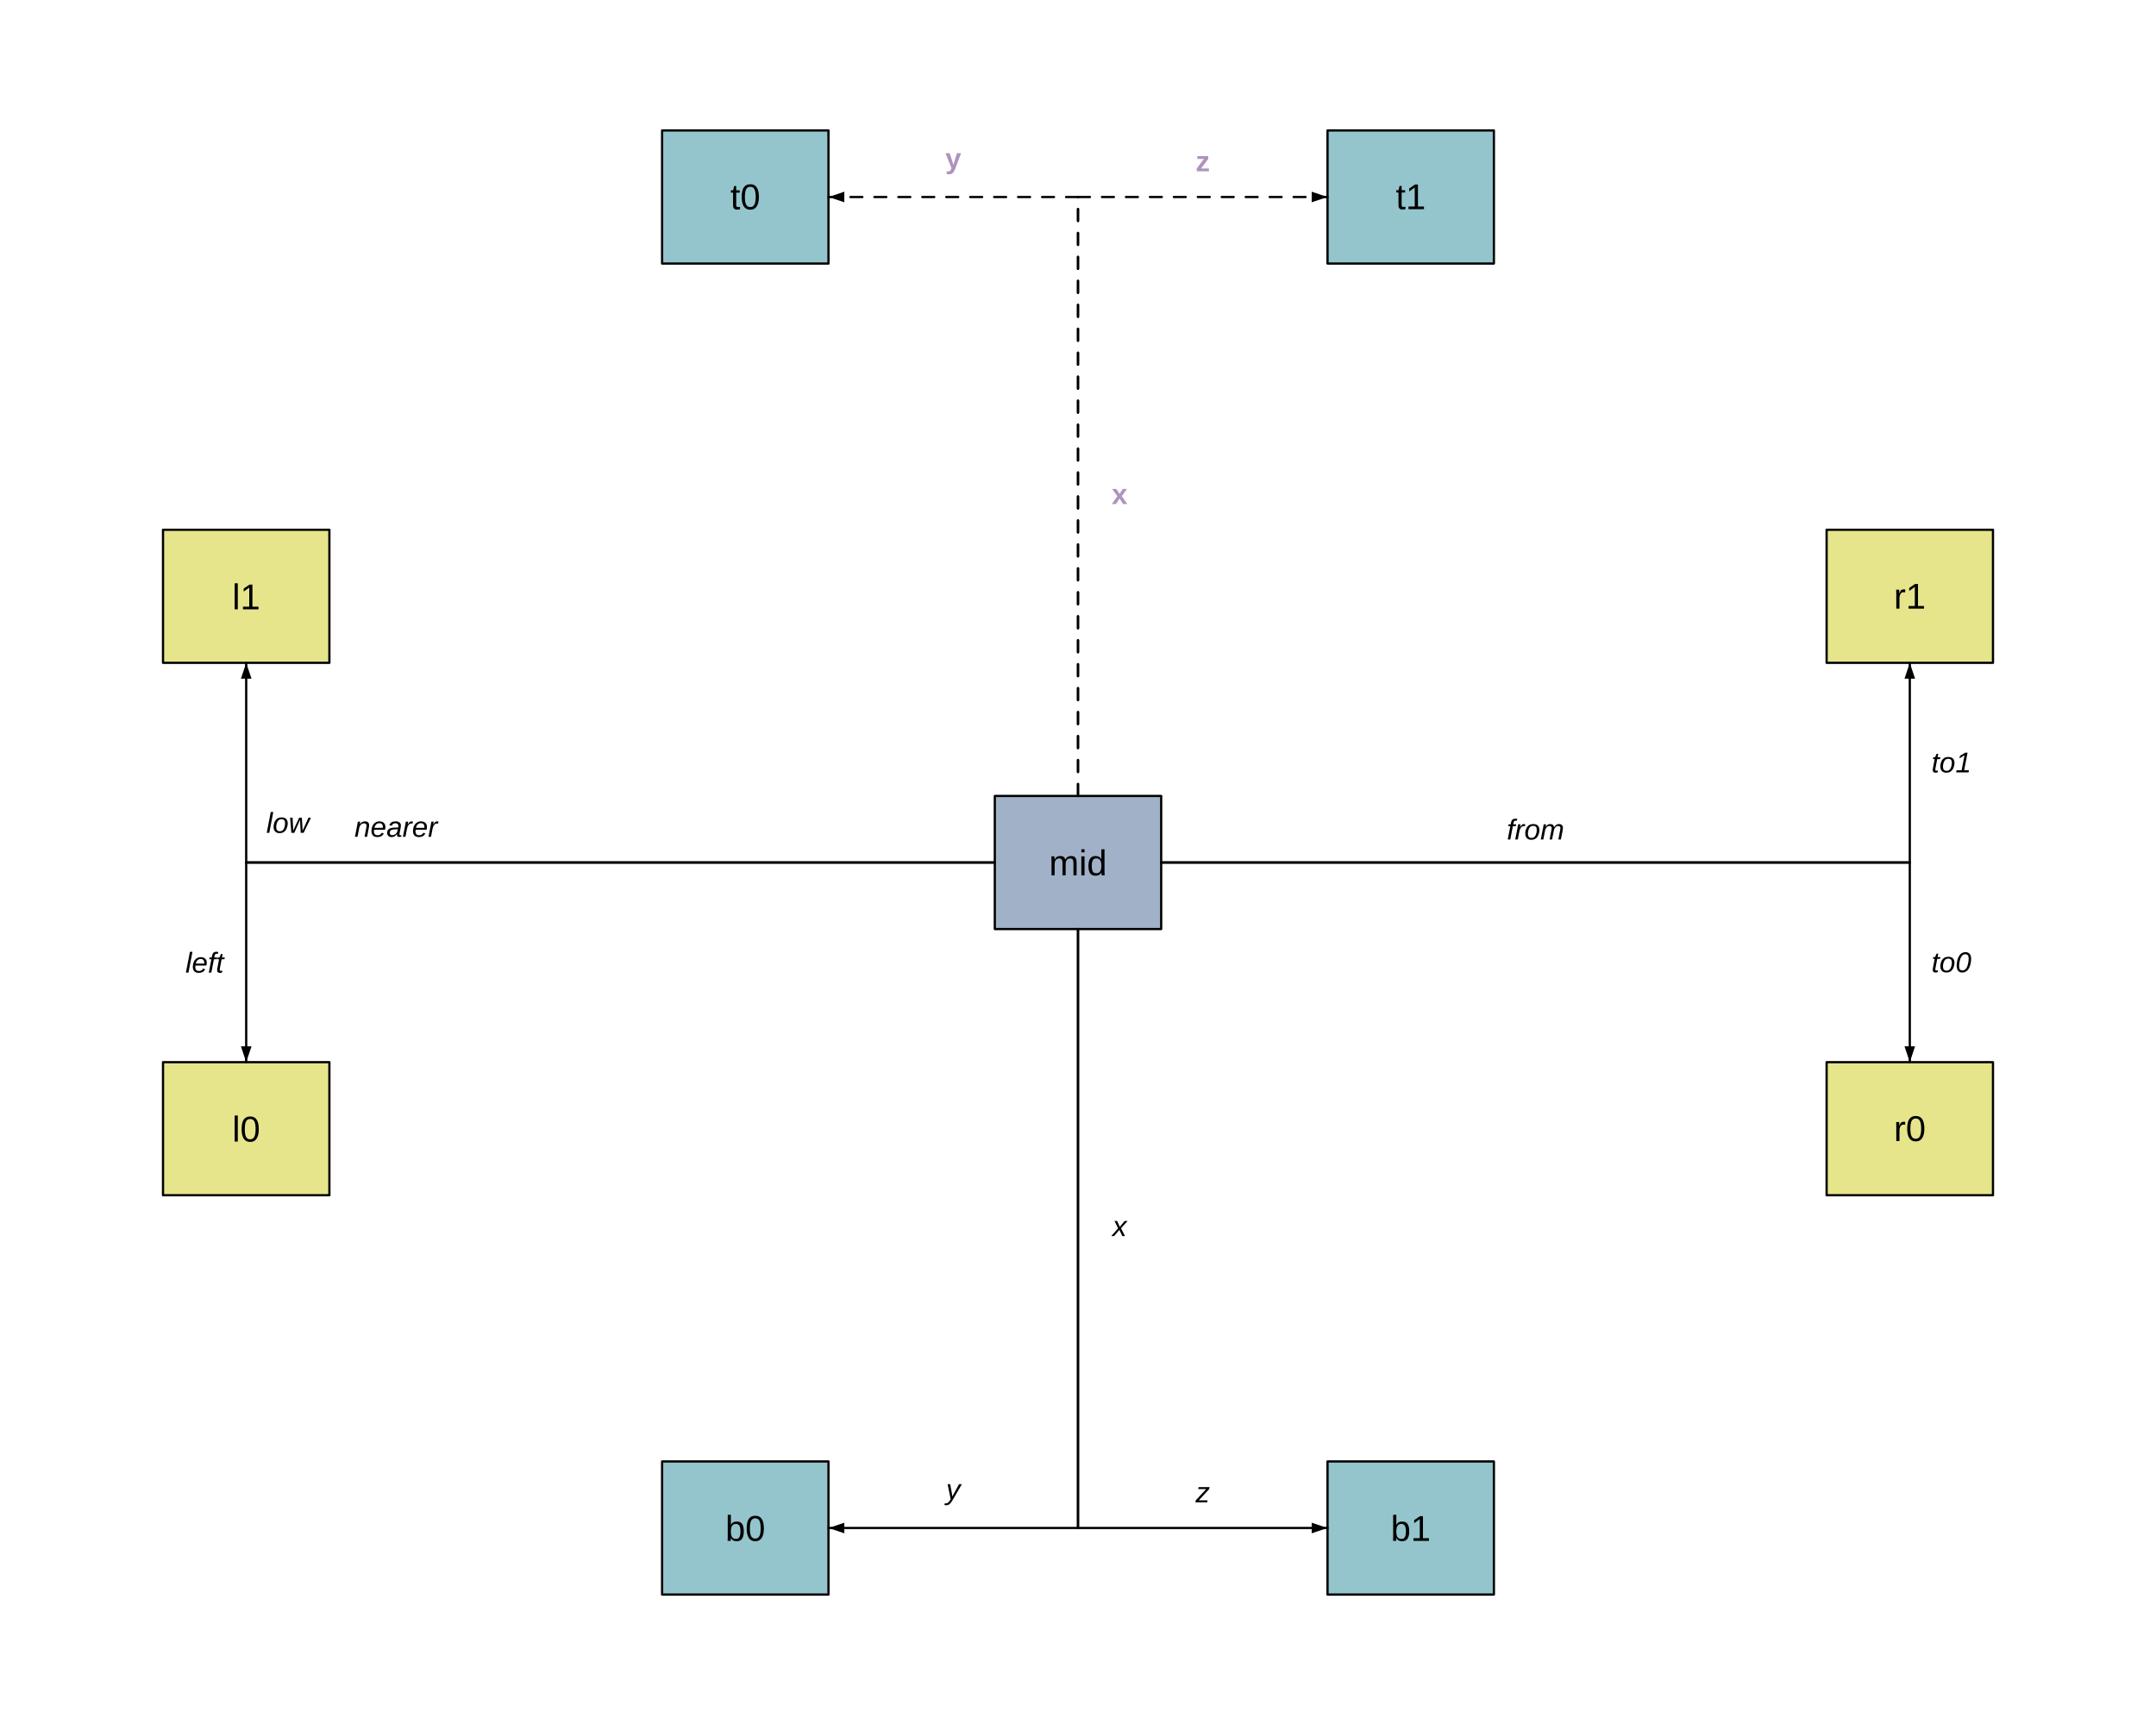
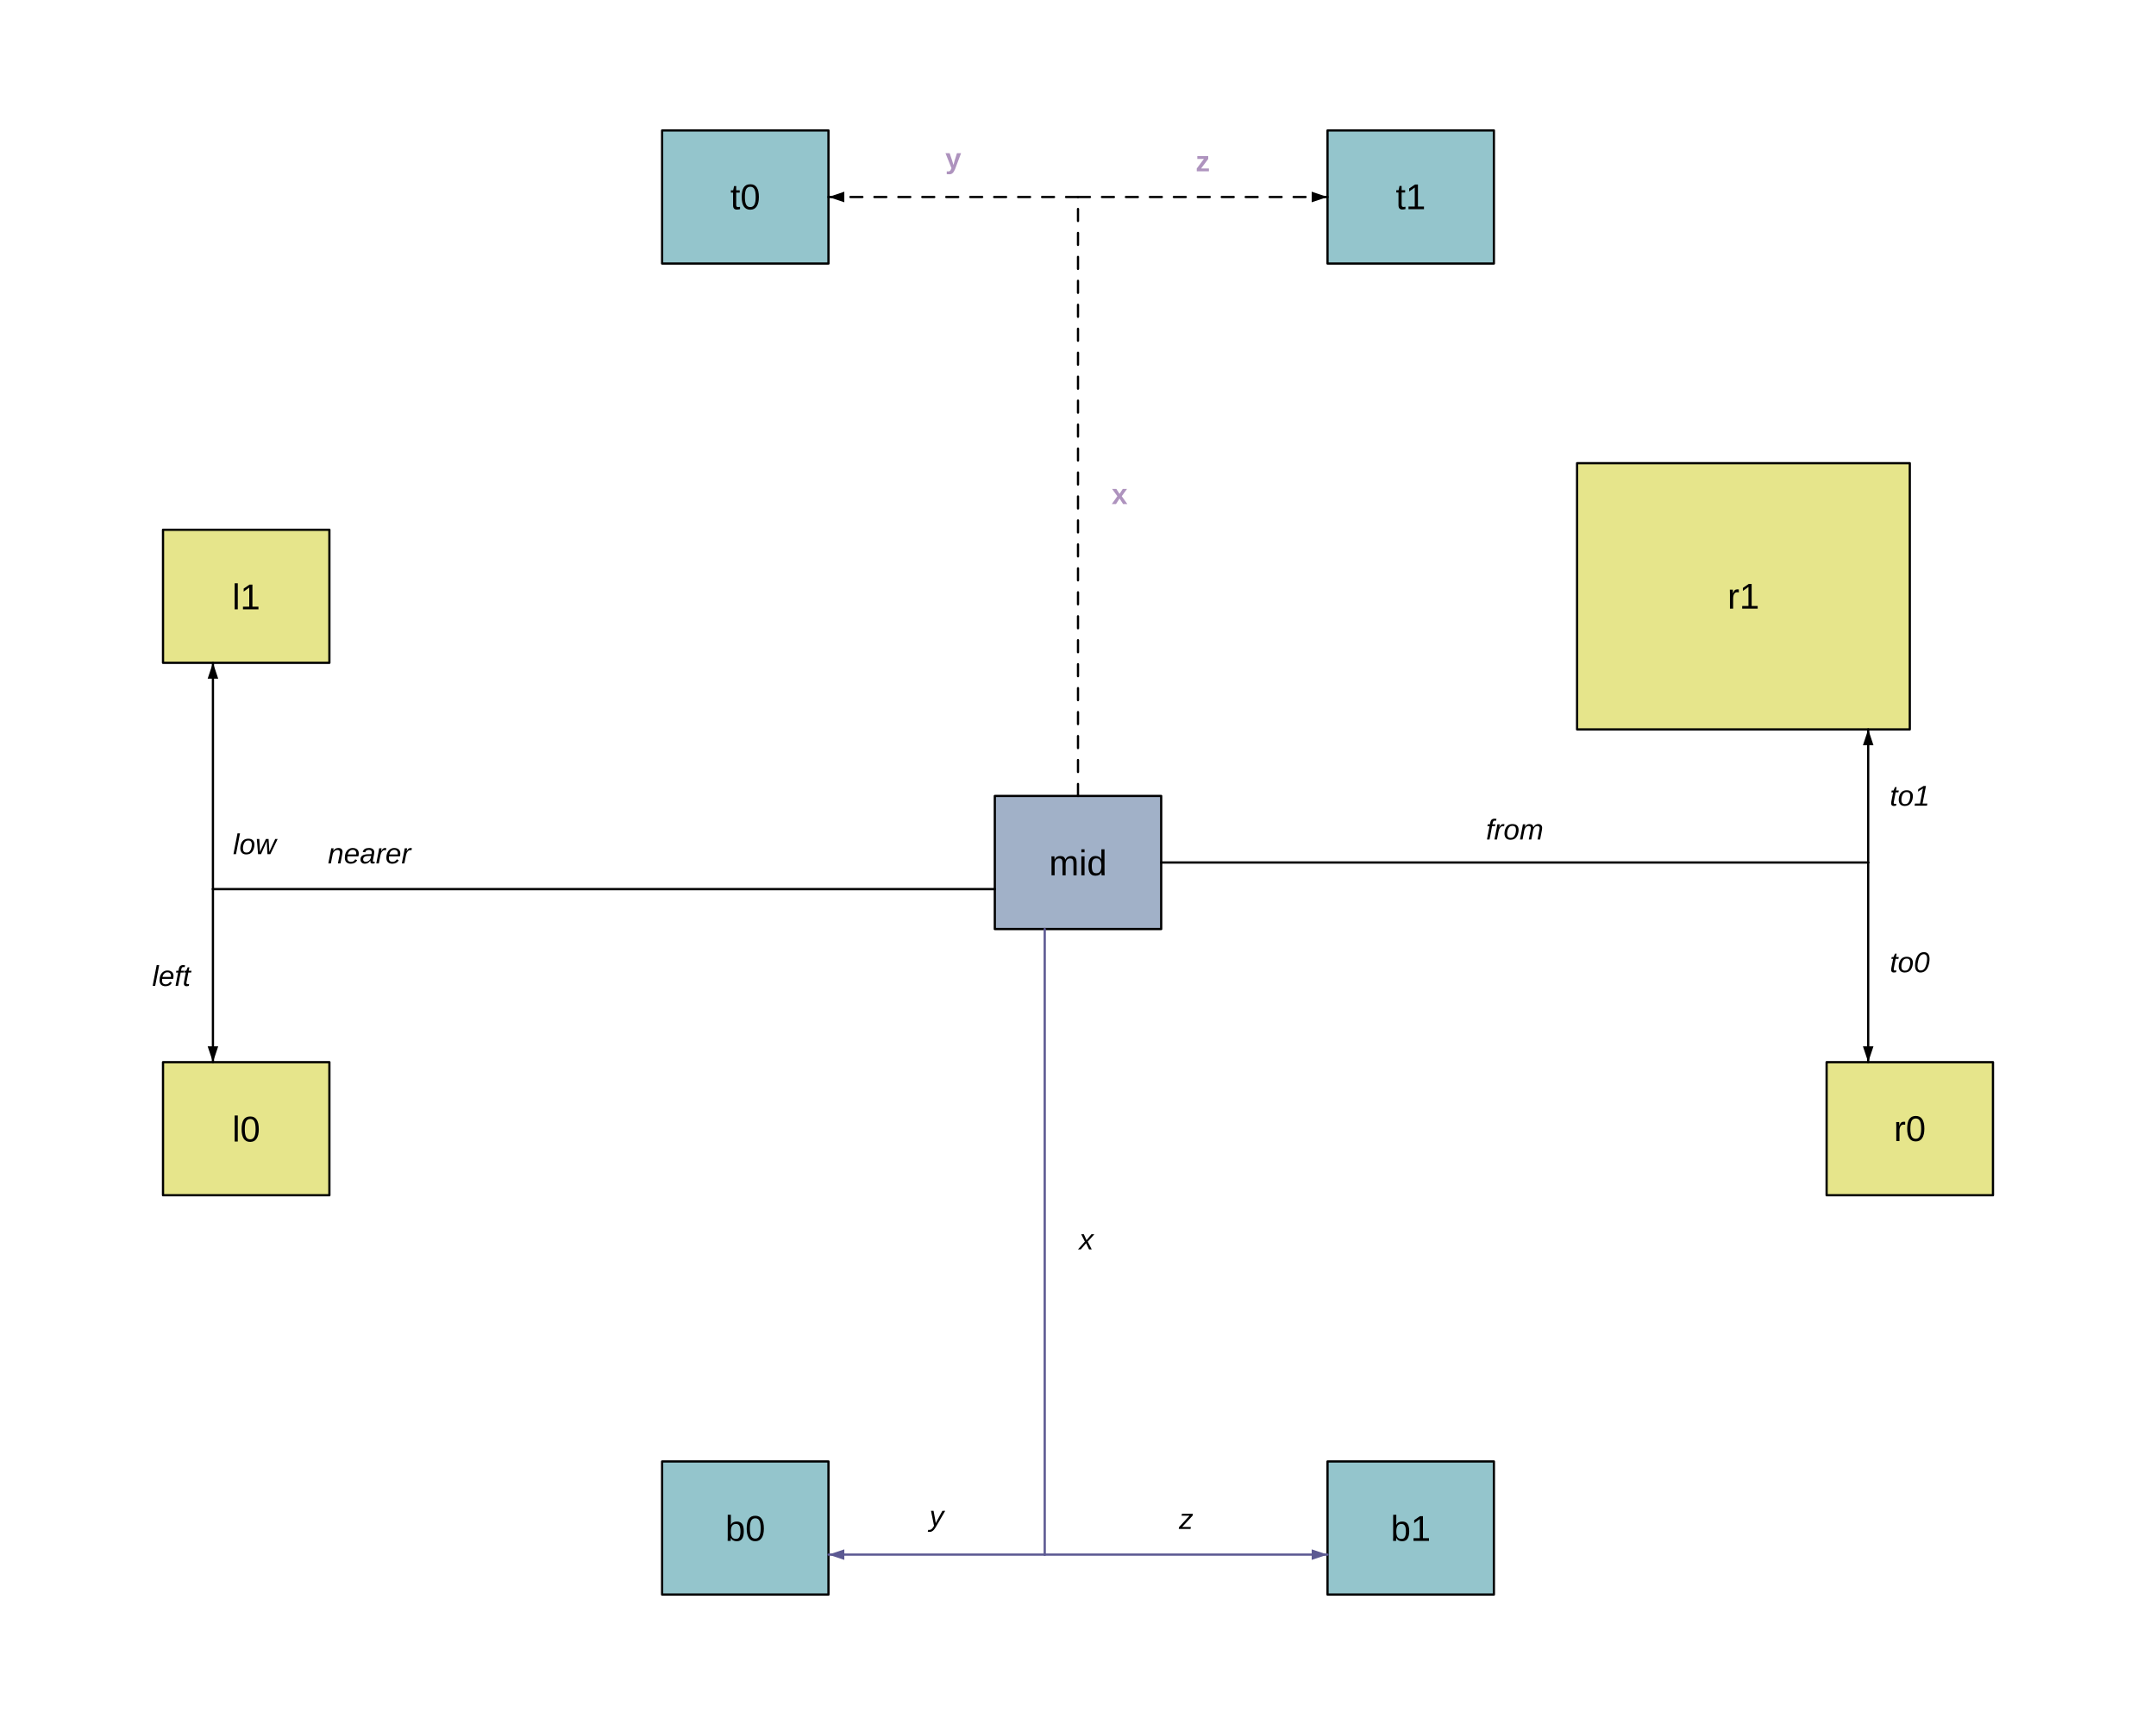
<svg xmlns="http://www.w3.org/2000/svg" viewBox="0 0 720.00 576.00">
  <defs>
    <style type="text/css">
    line, polyline, polygon, path, rect, circle {
      fill: none;
      stroke: #000000;
      stroke-linecap: round;
      stroke-linejoin: round;
      stroke-miterlimit: 10.00;
    }
  </style>
  </defs>
  <rect width="100%" height="100%" style="stroke: none; fill: #FFFFFF;" />
  <text transform="translate(-2.88,291.34) rotate(-90)" style="font-size: 12.00px; font-family: Liberation Sans;" textLength="6.67px" lengthAdjust="spacingAndGlyphs">0</text>
  <rect x="332.22" y="265.78" width="55.56" height="44.44" style="stroke-width: 0.75; fill: #A1B1C8;" />
  <text x="350.33" y="292.29" style="font-size: 12.00px; font-family: Liberation Sans;" textLength="19.34px" lengthAdjust="spacingAndGlyphs">mid</text>
-   <rect x="610.00" y="176.89" width="55.56" height="44.44" style="stroke-width: 0.75; fill: #E6E58B;" />
-   <text x="632.44" y="203.24" style="font-size: 12.00px; font-family: Liberation Sans;" textLength="10.67px" lengthAdjust="spacingAndGlyphs">r1</text>
+   <rect x="526.67" y="154.67" width="111.11" height="88.89" style="stroke-width: 0.75; fill: #E6E58B;" />
+   <text x="576.89" y="203.24" style="font-size: 12.00px; font-family: Liberation Sans;" textLength="10.67px" lengthAdjust="spacingAndGlyphs">r1</text>
  <rect x="610.00" y="354.67" width="55.56" height="44.44" style="stroke-width: 0.75; fill: #E6E58B;" />
  <text x="632.44" y="381.01" style="font-size: 12.00px; font-family: Liberation Sans;" textLength="10.67px" lengthAdjust="spacingAndGlyphs">r0</text>
  <rect x="54.44" y="176.89" width="55.56" height="44.44" style="stroke-width: 0.75; fill: #E6E58B;" />
  <text x="77.55" y="203.46" style="font-size: 12.00px; font-family: Liberation Sans;" textLength="9.34px" lengthAdjust="spacingAndGlyphs">l1</text>
  <rect x="54.44" y="354.67" width="55.56" height="44.44" style="stroke-width: 0.75; fill: #E6E58B;" />
  <text x="77.55" y="381.18" style="font-size: 12.00px; font-family: Liberation Sans;" textLength="9.34px" lengthAdjust="spacingAndGlyphs">l0</text>
  <rect x="221.11" y="43.56" width="55.56" height="44.44" style="stroke-width: 0.75; fill: #94C5CC;" />
  <text x="243.89" y="69.90" style="font-size: 12.00px; font-family: Liberation Sans;" textLength="10.00px" lengthAdjust="spacingAndGlyphs">t0</text>
  <rect x="443.33" y="43.56" width="55.56" height="44.44" style="stroke-width: 0.75; fill: #94C5CC;" />
  <text x="466.11" y="69.86" style="font-size: 12.00px; font-family: Liberation Sans;" textLength="10.00px" lengthAdjust="spacingAndGlyphs">t1</text>
  <rect x="221.11" y="488.00" width="55.56" height="44.44" style="stroke-width: 0.75; fill: #94C5CC;" />
  <text x="242.22" y="514.51" style="font-size: 12.00px; font-family: Liberation Sans;" textLength="13.34px" lengthAdjust="spacingAndGlyphs">b0</text>
  <rect x="443.33" y="488.00" width="55.56" height="44.44" style="stroke-width: 0.75; fill: #94C5CC;" />
  <text x="464.44" y="514.51" style="font-size: 12.00px; font-family: Liberation Sans;" textLength="13.34px" lengthAdjust="spacingAndGlyphs">b1</text>
-   <rect x="637.78" y="288.00" width="0.00" height="0.00" style="stroke-width: 0.75; fill: #CCCCCC;" />
-   <line x1="387.78" y1="288.00" x2="637.78" y2="288.00" style="stroke-width: 0.75;" />
-   <text x="503.19" y="280.32" style="font-size: 9.60px; font-style: italic; font-family: Liberation Sans;" textLength="19.17px" lengthAdjust="spacingAndGlyphs">from</text>
-   <line x1="637.78" y1="288.00" x2="637.78" y2="354.67" style="stroke-width: 0.75;" />
-   <polygon points="636.01,349.38 637.78,354.67 639.54,349.38 " style="stroke-width: 0.00; fill: #000000;" />
-   <text x="645.00" y="324.64" style="font-size: 9.60px; font-style: italic; font-family: Liberation Sans;" textLength="13.33px" lengthAdjust="spacingAndGlyphs">to0</text>
-   <rect x="637.78" y="288.00" width="0.00" height="0.00" style="stroke-width: 0.75; fill: #CCCCCC;" />
-   <line x1="387.78" y1="288.00" x2="637.78" y2="288.00" style="stroke-width: 0.75;" />
-   <line x1="637.78" y1="288.00" x2="637.78" y2="221.33" style="stroke-width: 0.75;" />
-   <polygon points="639.54,226.62 637.78,221.33 636.01,226.62 " style="stroke-width: 0.00; fill: #000000;" />
-   <text x="645.00" y="257.92" style="font-size: 9.60px; font-style: italic; font-family: Liberation Sans;" textLength="13.33px" lengthAdjust="spacingAndGlyphs">to1</text>
-   <rect x="82.22" y="288.00" width="0.00" height="0.00" style="stroke-width: 0.75; fill: #CCCCCC;" />
-   <line x1="332.22" y1="288.00" x2="82.22" y2="288.00" style="stroke-width: 0.75;" />
-   <text x="118.38" y="279.42" style="font-size: 9.60px; font-style: italic; font-family: Liberation Sans;" textLength="27.69px" lengthAdjust="spacingAndGlyphs">nearer</text>
-   <line x1="82.22" y1="288.00" x2="82.22" y2="354.67" style="stroke-width: 0.75;" />
-   <polygon points="80.46,349.38 82.22,354.67 83.99,349.38 " style="stroke-width: 0.00; fill: #000000;" />
-   <text x="61.93" y="324.76" style="font-size: 9.60px; font-style: italic; font-family: Liberation Sans;" textLength="12.80px" lengthAdjust="spacingAndGlyphs">left</text>
-   <rect x="82.22" y="288.00" width="0.00" height="0.00" style="stroke-width: 0.75; fill: #CCCCCC;" />
-   <line x1="332.22" y1="288.00" x2="82.22" y2="288.00" style="stroke-width: 0.75;" />
-   <line x1="82.22" y1="288.00" x2="82.22" y2="221.33" style="stroke-width: 0.75;" />
-   <polygon points="83.99,226.62 82.22,221.33 80.46,226.62 " style="stroke-width: 0.00; fill: #000000;" />
-   <text x="88.92" y="278.10" style="font-size: 9.60px; font-style: italic; font-family: Liberation Sans;" textLength="14.38px" lengthAdjust="spacingAndGlyphs">low</text>
+   <rect x="623.89" y="288.00" width="0.00" height="0.00" style="stroke-width: 0.75; fill: #CCCCCC;" />
+   <line x1="387.78" y1="288.00" x2="623.89" y2="288.00" style="stroke-width: 0.75;" />
+   <text x="496.25" y="280.32" style="font-size: 9.60px; font-style: italic; font-family: Liberation Sans;" textLength="19.17px" lengthAdjust="spacingAndGlyphs">from</text>
+   <line x1="623.89" y1="288.00" x2="623.89" y2="354.67" style="stroke-width: 0.75;" />
+   <polygon points="622.13,349.38 623.89,354.67 625.65,349.38 " style="stroke-width: 0.00; fill: #000000;" />
+   <text x="631.11" y="324.64" style="font-size: 9.60px; font-style: italic; font-family: Liberation Sans;" textLength="13.33px" lengthAdjust="spacingAndGlyphs">to0</text>
+   <line x1="623.89" y1="288.00" x2="623.89" y2="243.56" style="stroke-width: 0.75;" />
+   <polygon points="625.65,248.85 623.89,243.56 622.13,248.85 " style="stroke-width: 0.00; fill: #000000;" />
+   <text x="631.11" y="269.03" style="font-size: 9.60px; font-style: italic; font-family: Liberation Sans;" textLength="13.33px" lengthAdjust="spacingAndGlyphs">to1</text>
+   <rect x="71.11" y="296.89" width="0.00" height="0.00" style="stroke-width: 0.75; fill: #CCCCCC;" />
+   <line x1="332.22" y1="296.89" x2="71.11" y2="296.89" style="stroke-width: 0.75;" />
+   <text x="109.49" y="288.31" style="font-size: 9.60px; font-style: italic; font-family: Liberation Sans;" textLength="27.69px" lengthAdjust="spacingAndGlyphs">nearer</text>
+   <line x1="71.11" y1="296.89" x2="71.11" y2="354.67" style="stroke-width: 0.75;" />
+   <polygon points="69.35,349.38 71.11,354.67 72.87,349.38 " style="stroke-width: 0.00; fill: #000000;" />
+   <text x="50.82" y="329.21" style="font-size: 9.60px; font-style: italic; font-family: Liberation Sans;" textLength="12.80px" lengthAdjust="spacingAndGlyphs">left</text>
+   <line x1="71.11" y1="296.89" x2="71.11" y2="221.33" style="stroke-width: 0.75;" />
+   <polygon points="72.87,226.62 71.11,221.33 69.35,226.62 " style="stroke-width: 0.00; fill: #000000;" />
+   <text x="77.81" y="285.21" style="font-size: 9.60px; font-style: italic; font-family: Liberation Sans;" textLength="14.38px" lengthAdjust="spacingAndGlyphs">low</text>
  <rect x="360.00" y="65.78" width="0.00" height="0.00" style="stroke-width: 0.75; fill: #CCCCCC;" />
  <line x1="360.00" y1="265.78" x2="360.00" y2="65.78" style="stroke-width: 0.75; stroke-dasharray: 4.00,4.00;" />
  <text x="371.22" y="168.31" style="font-size: 9.60px; font-weight: bold; fill: #AE93BE; font-family: Liberation Sans;" textLength="5.33px" lengthAdjust="spacingAndGlyphs">x</text>
  <line x1="360.00" y1="65.78" x2="276.67" y2="65.78" style="stroke-width: 0.75; stroke-dasharray: 4.00,4.00;" />
  <polygon points="281.96,64.01 276.67,65.78 281.96,67.54 " style="stroke-width: 0.00; fill: #000000;" />
  <text x="315.67" y="56.21" style="font-size: 9.60px; font-weight: bold; fill: #AE93BE; font-family: Liberation Sans;" textLength="5.33px" lengthAdjust="spacingAndGlyphs">y</text>
-   <rect x="360.00" y="65.78" width="0.00" height="0.00" style="stroke-width: 0.75; fill: #CCCCCC;" />
-   <line x1="360.00" y1="265.78" x2="360.00" y2="65.78" style="stroke-width: 0.75; stroke-dasharray: 4.00,4.00;" />
  <line x1="360.00" y1="65.78" x2="443.33" y2="65.78" style="stroke-width: 0.75; stroke-dasharray: 4.00,4.00;" />
  <polygon points="438.04,67.54 443.33,65.78 438.04,64.01 " style="stroke-width: 0.00; fill: #000000;" />
  <text x="399.27" y="57.20" style="font-size: 9.60px; font-weight: bold; fill: #AE93BE; font-family: Liberation Sans;" textLength="4.80px" lengthAdjust="spacingAndGlyphs">z</text>
-   <rect x="360.00" y="510.22" width="0.00" height="0.00" style="stroke-width: 0.75; fill: #CCCCCC;" />
-   <line x1="360.00" y1="310.22" x2="360.00" y2="510.22" style="stroke-width: 0.75;" />
-   <text x="371.49" y="412.75" style="font-size: 9.60px; font-style: italic; font-family: Liberation Sans;" textLength="4.80px" lengthAdjust="spacingAndGlyphs">x</text>
-   <line x1="360.00" y1="510.22" x2="276.67" y2="510.22" style="stroke-width: 0.75;" />
-   <polygon points="281.96,508.46 276.67,510.22 281.96,511.99 " style="stroke-width: 0.00; fill: #000000;" />
-   <text x="315.93" y="500.65" style="font-size: 9.60px; font-style: italic; font-family: Liberation Sans;" textLength="4.80px" lengthAdjust="spacingAndGlyphs">y</text>
-   <rect x="360.00" y="510.22" width="0.00" height="0.00" style="stroke-width: 0.75; fill: #CCCCCC;" />
-   <line x1="360.00" y1="310.22" x2="360.00" y2="510.22" style="stroke-width: 0.75;" />
-   <line x1="360.00" y1="510.22" x2="443.33" y2="510.22" style="stroke-width: 0.75;" />
-   <polygon points="438.04,511.99 443.33,510.22 438.04,508.46 " style="stroke-width: 0.00; fill: #000000;" />
-   <text x="399.27" y="501.64" style="font-size: 9.60px; font-style: italic; font-family: Liberation Sans;" textLength="4.80px" lengthAdjust="spacingAndGlyphs">z</text>
+   <rect x="348.89" y="519.11" width="0.00" height="0.00" style="stroke-width: 0.75; fill: #CCCCCC;" />
+   <line x1="348.89" y1="310.22" x2="348.89" y2="519.11" style="stroke-width: 0.75; stroke: #5C5992;" />
+   <text x="360.38" y="417.20" style="font-size: 9.60px; font-style: italic; font-family: Liberation Sans;" textLength="4.80px" lengthAdjust="spacingAndGlyphs">x</text>
+   <line x1="348.89" y1="519.11" x2="276.67" y2="519.11" style="stroke-width: 0.75; stroke: #5C5992;" />
+   <polygon points="281.96,517.35 276.67,519.11 281.96,520.87 " style="stroke-width: 0.00; stroke: #5C5992; fill: #5C5992;" />
+   <text x="310.38" y="509.54" style="font-size: 9.60px; font-style: italic; font-family: Liberation Sans;" textLength="4.80px" lengthAdjust="spacingAndGlyphs">y</text>
+   <line x1="348.89" y1="519.11" x2="443.33" y2="519.11" style="stroke-width: 0.75; stroke: #5C5992;" />
+   <polygon points="438.04,520.87 443.33,519.11 438.04,517.35 " style="stroke-width: 0.00; stroke: #5C5992; fill: #5C5992;" />
+   <text x="393.71" y="510.53" style="font-size: 9.60px; font-style: italic; font-family: Liberation Sans;" textLength="4.80px" lengthAdjust="spacingAndGlyphs">z</text>
</svg>
